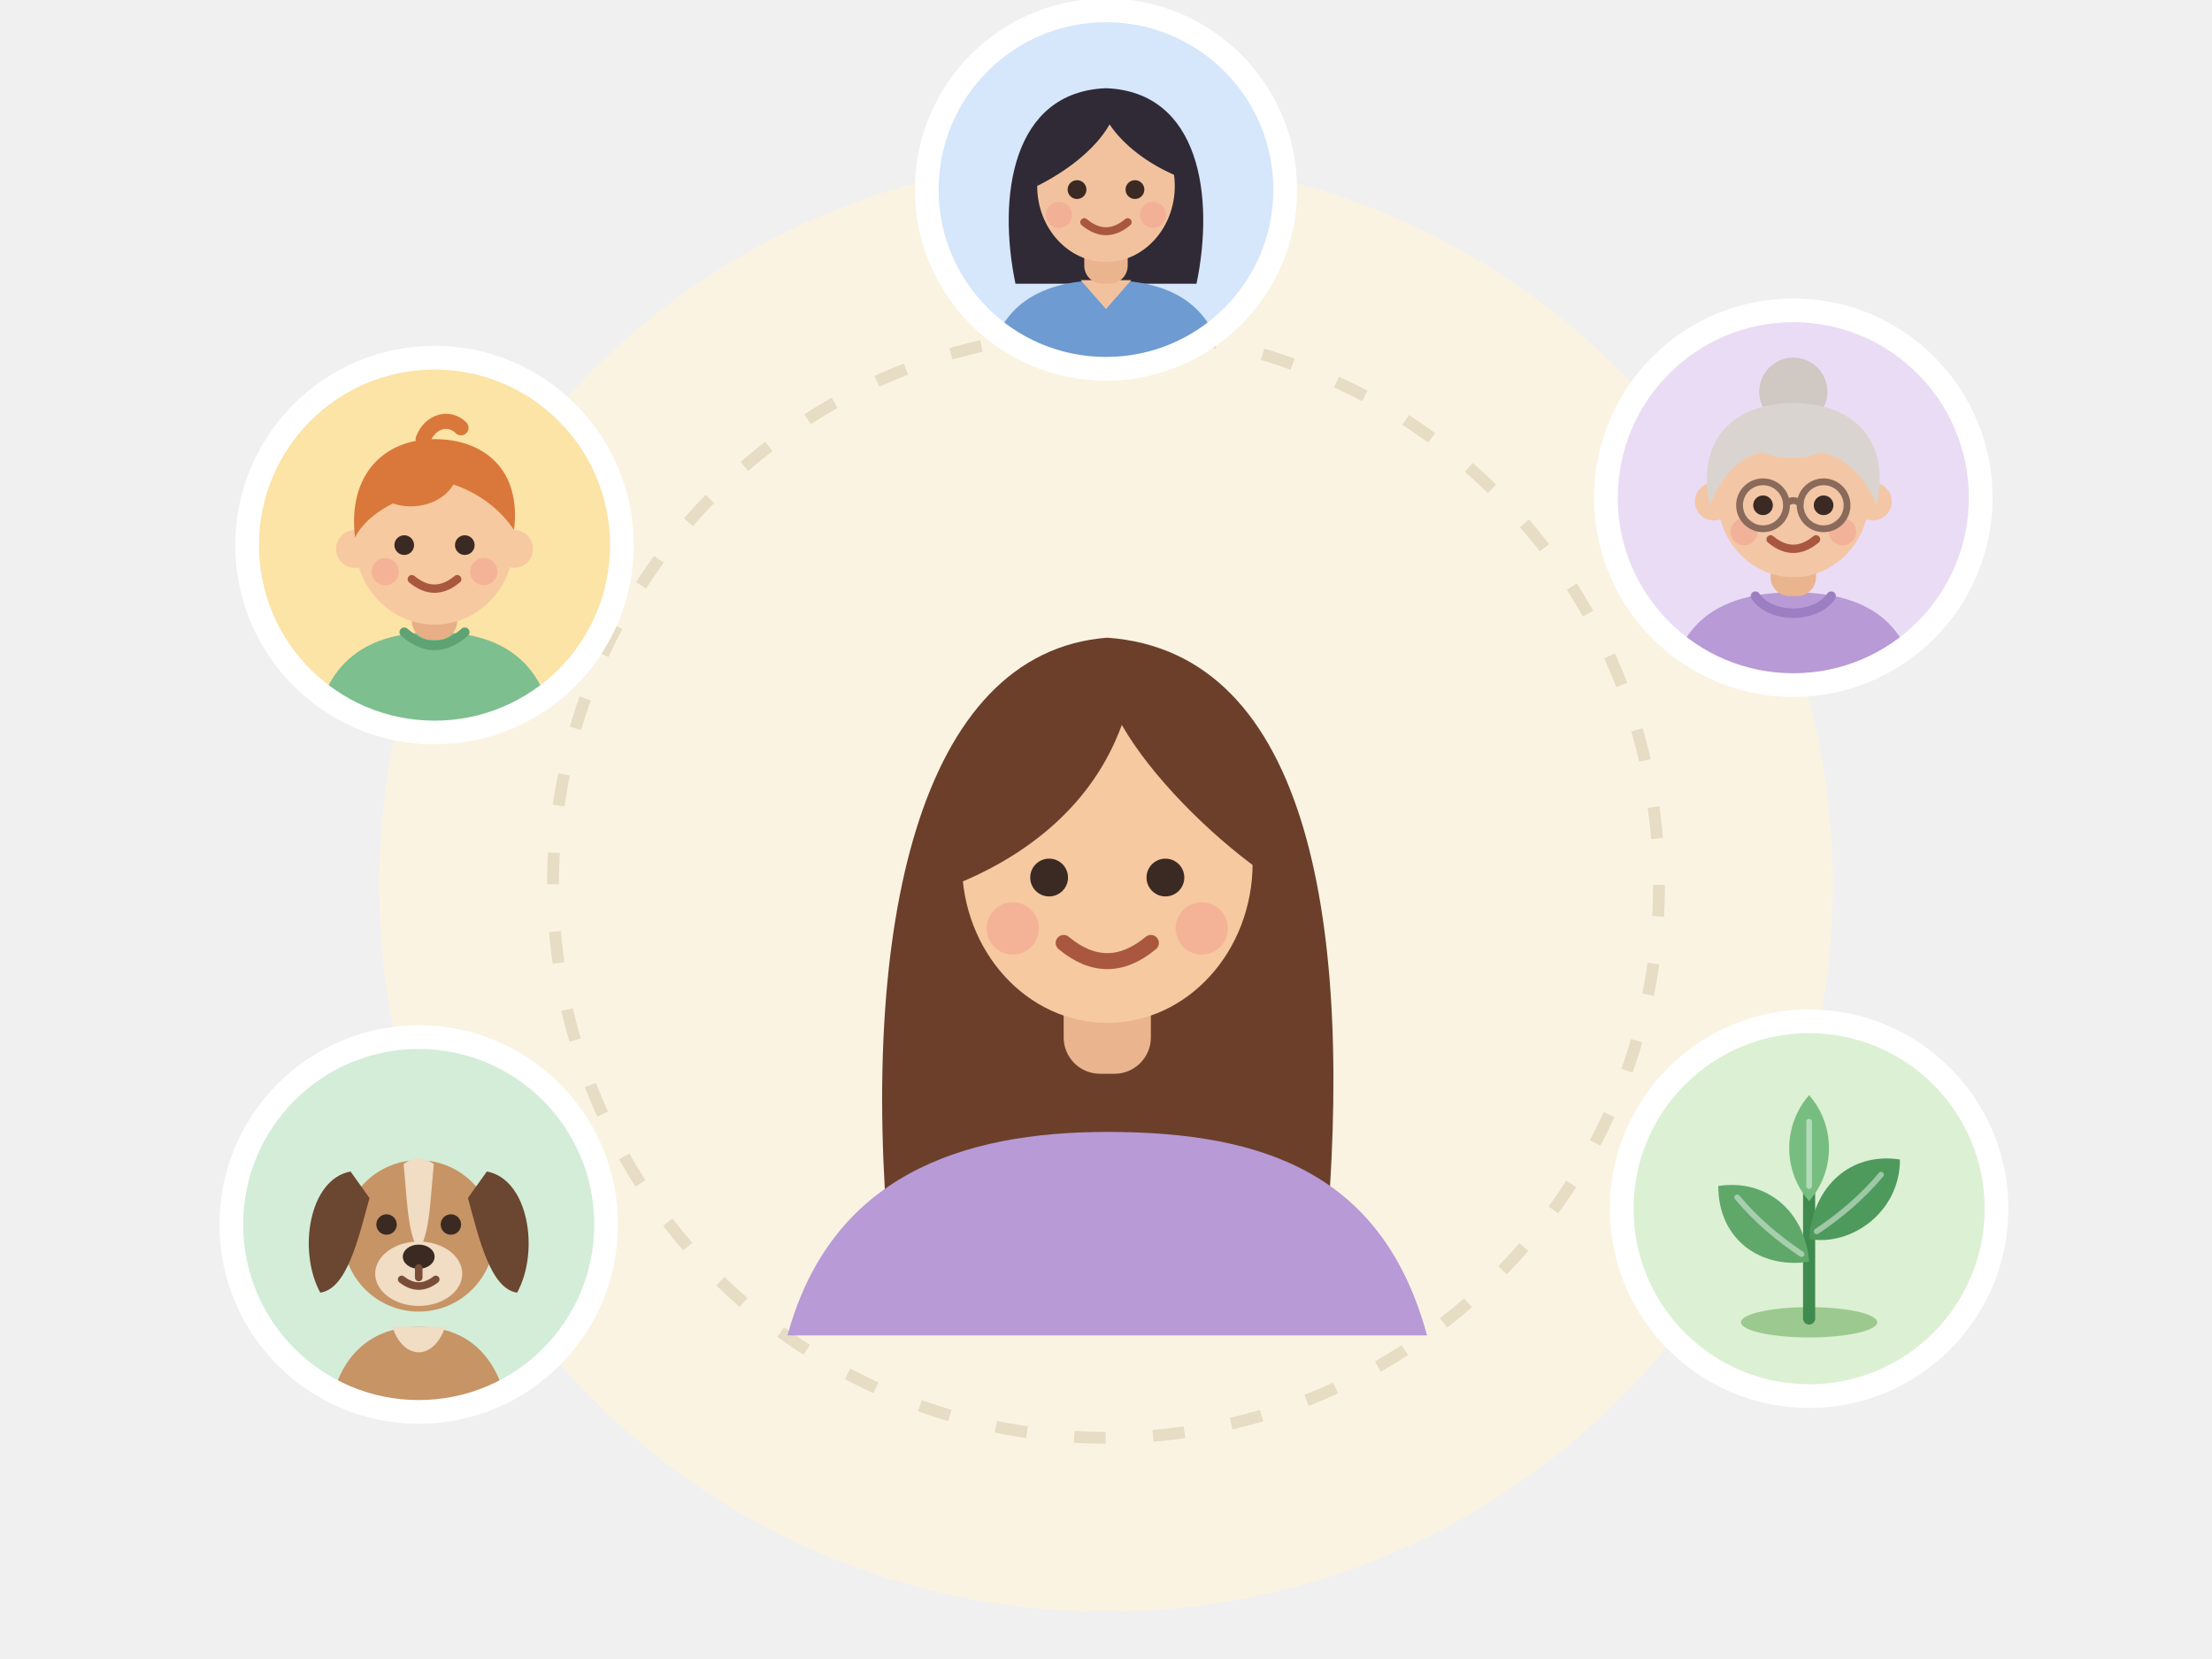
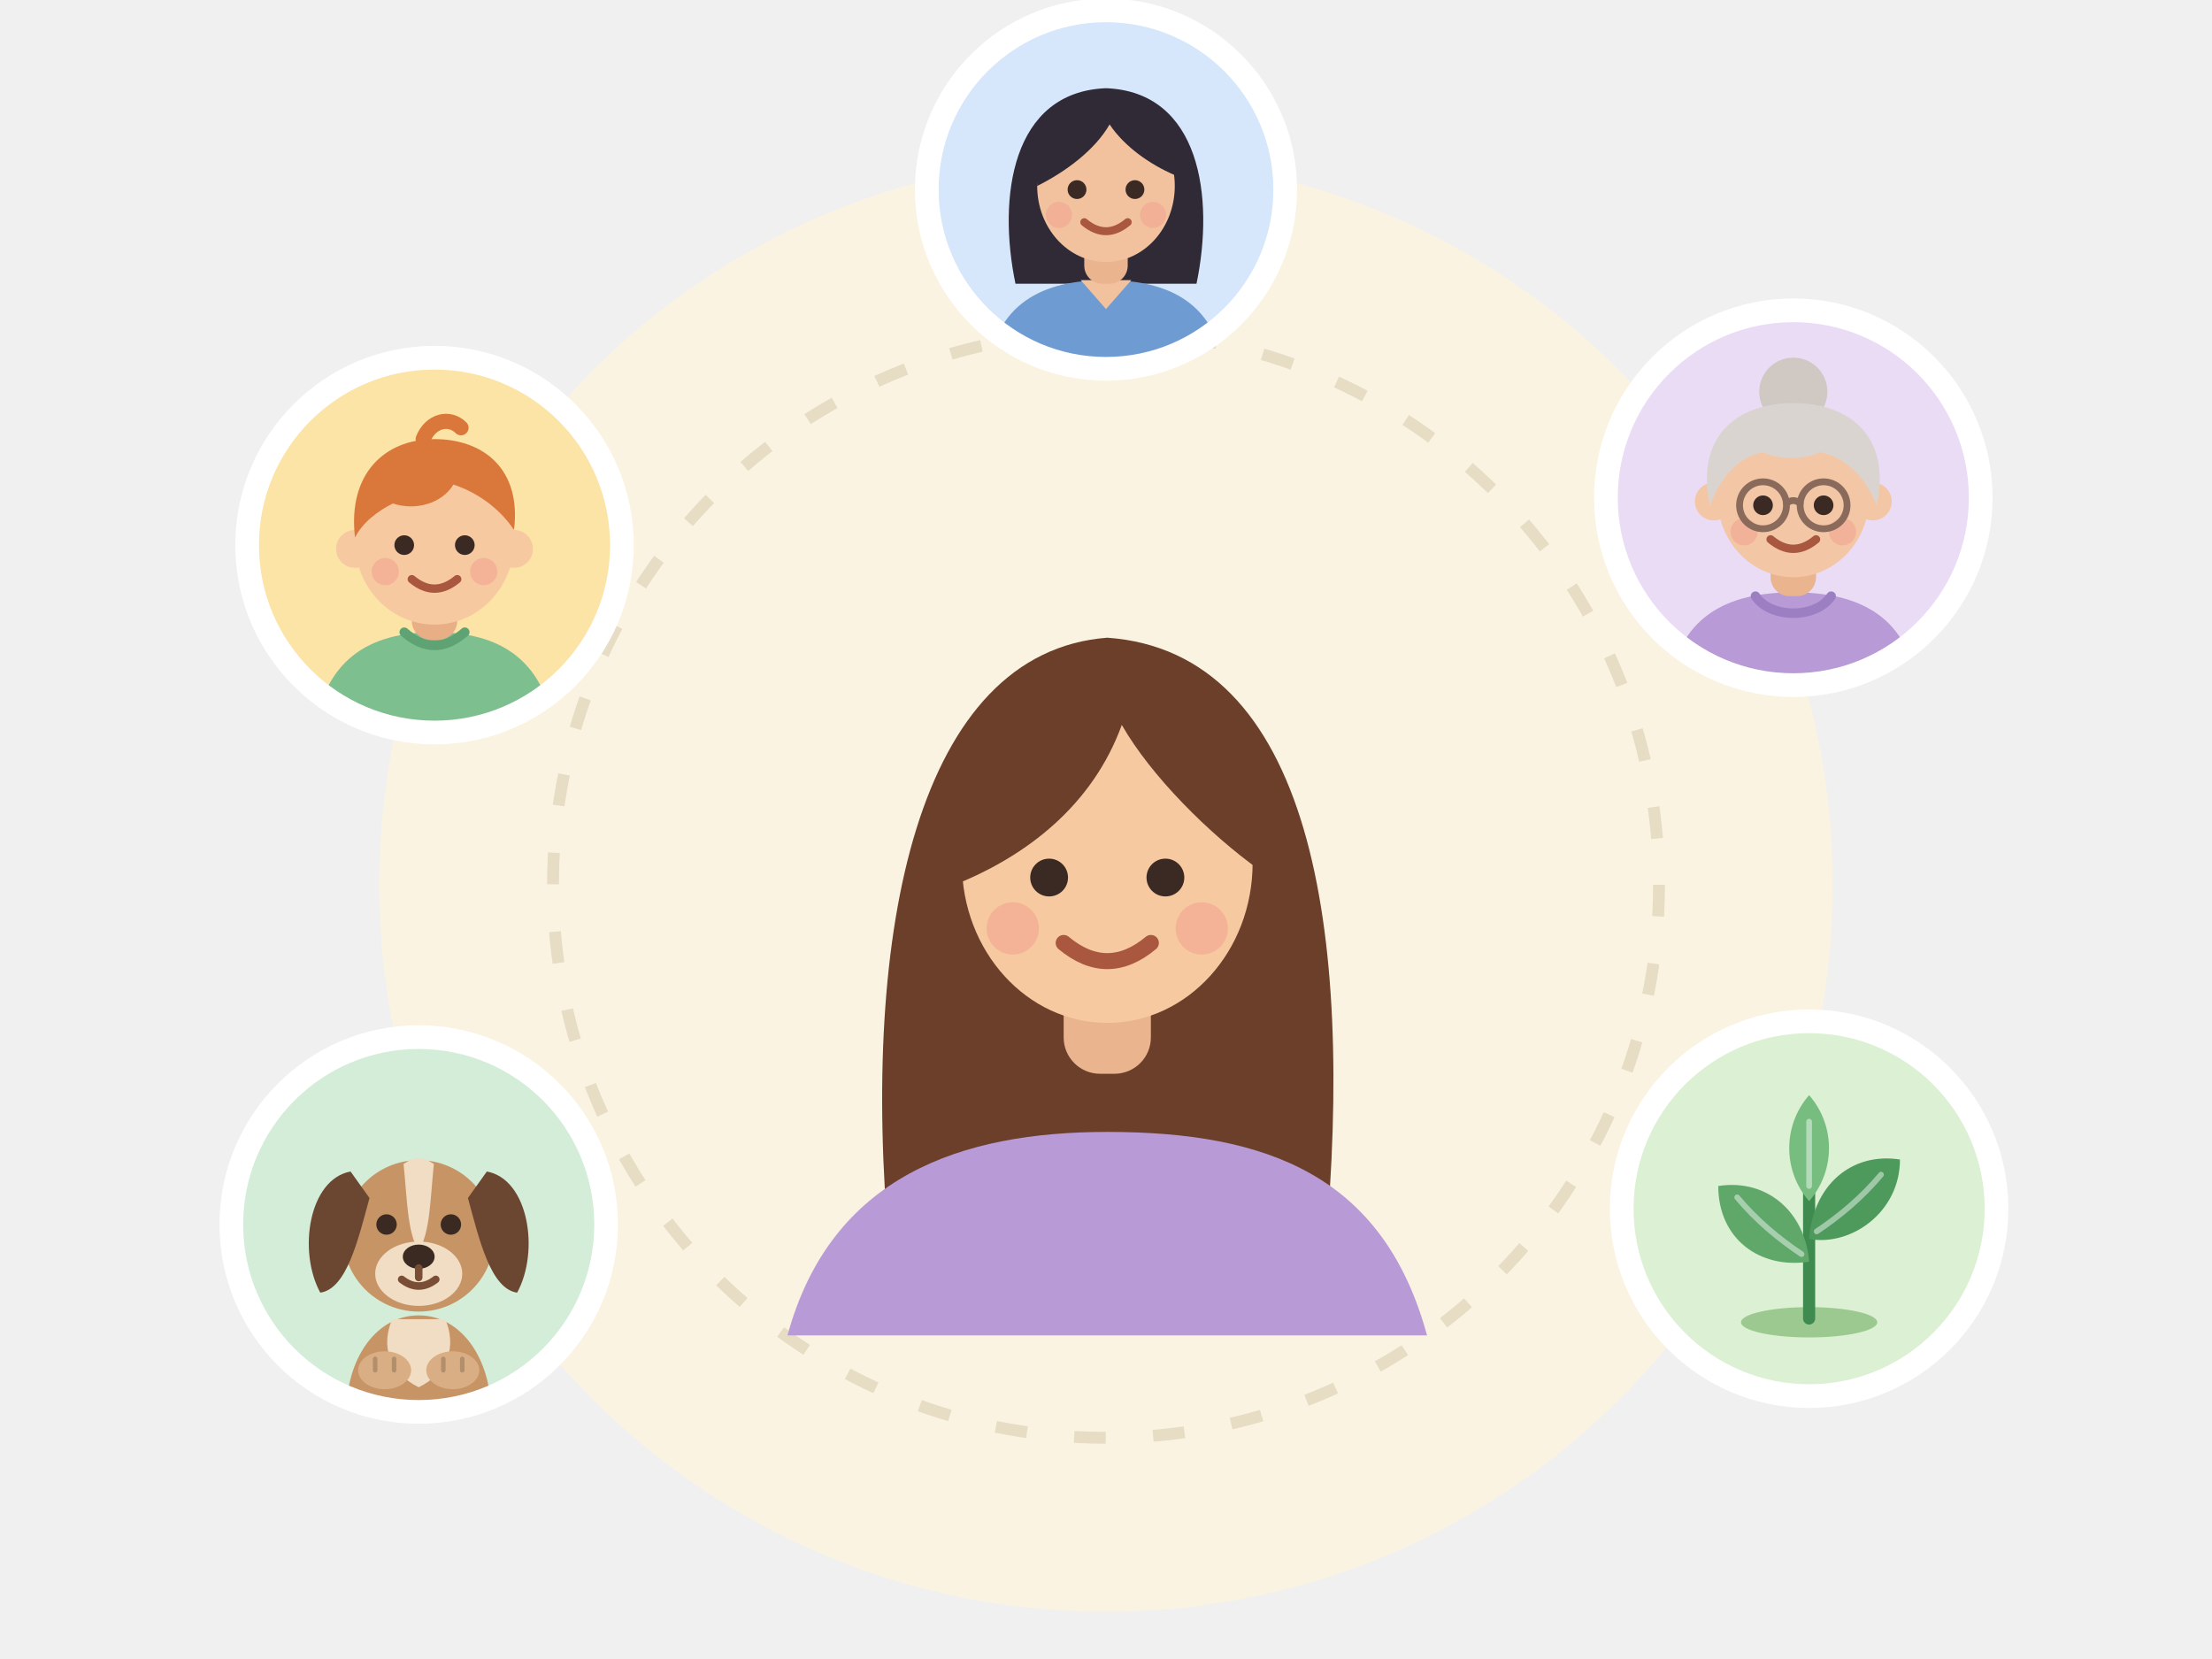
<svg xmlns="http://www.w3.org/2000/svg" viewBox="0 0 280 210" width="280" height="210" fill="none">
  <circle cx="140" cy="112" r="92" fill="#FBF3E2" />
  <circle cx="140" cy="112" r="70" stroke="#E7DCC4" stroke-width="1.5" stroke-dasharray="4 6" />
  <g transform="translate(96 66) scale(0.92)">
    <path d="M18 100 C14 56 22 18 48 16 C76 18 82 56 78 100 Z" fill="#6B3F2A" />
    <path d="M4 112 C10 90 28 84 48 84 C70 84 86 90 92 112 Z" fill="#B79AD6" />
    <rect x="42" y="62" width="12" height="14" rx="5" fill="#E9B48E" />
    <ellipse cx="48" cy="47" rx="20" ry="22" fill="#F6C9A0" />
    <path d="M27 50 C25 30 35 20 48 20 C63 20 73 31 69 48 C62 43 54 35 50 28 C46 39 37 46 27 50 Z" fill="#6B3F2A" />
    <circle cx="40" cy="49" r="2.6" fill="#3B2A24" />
    <circle cx="56" cy="49" r="2.6" fill="#3B2A24" />
    <circle cx="35" cy="56" r="3.6" fill="#F29E8E" opacity="0.5" />
    <circle cx="61" cy="56" r="3.6" fill="#F29E8E" opacity="0.5" />
    <path d="M42 58 Q48 63 54 58" stroke="#A9573F" stroke-width="2.2" stroke-linecap="round" />
  </g>
  <g transform="translate(32 46) scale(0.4792)">
    <defs>
      <clipPath id="clip-calm-child">
        <circle cx="48" cy="48" r="48" />
      </clipPath>
    </defs>
    <circle cx="48" cy="48" r="48" fill="#FCE3A6" />
    <g clip-path="url(#clip-calm-child)">
      <path d="M16 100 C18 78 31 71 48 71 C65 71 78 78 80 100 Z" fill="#7DBF8E" />
      <path d="M40 71 Q48 78 56 71" stroke="#5FA374" stroke-width="2.5" stroke-linecap="round" />
      <rect x="42" y="60" width="12" height="13" rx="5" fill="#E8AE85" />
      <circle cx="27" cy="49" r="5" fill="#F6C9A0" />
      <circle cx="69" cy="49" r="5" fill="#F6C9A0" />
      <ellipse cx="48" cy="47" rx="21" ry="22" fill="#F6C9A0" />
      <path d="M27 46 C25 29 35 20 48 20 C61 20 71 28 69 44 C65 38 59 34 53 32 C50 37 43 39 37 37 C33 39 29 42 27 46 Z" fill="#D9783A" />
      <path d="M45 20 C47 15 52 14 55 17" stroke="#D9783A" stroke-width="4" stroke-linecap="round" />
      <circle cx="40" cy="48" r="2.6" fill="#3B2A24" />
      <circle cx="56" cy="48" r="2.6" fill="#3B2A24" />
      <circle cx="35" cy="55" r="3.6" fill="#F29E8E" opacity="0.5" />
      <circle cx="61" cy="55" r="3.6" fill="#F29E8E" opacity="0.5" />
      <path d="M42 57 Q48 62 54 57" stroke="#A9573F" stroke-width="2.2" stroke-linecap="round" />
    </g>
    <circle cx="48" cy="48" r="49.5" stroke="#FFFFFF" stroke-width="6.26" />
  </g>
  <g transform="translate(118 2) scale(0.4583)">
    <defs>
      <clipPath id="clip-calm-adult">
        <circle cx="48" cy="48" r="48" />
      </clipPath>
    </defs>
    <circle cx="48" cy="48" r="48" fill="#D6E6FB" />
    <g clip-path="url(#clip-calm-adult)">
      <path d="M23 74 C18 50 22 21 48 20 C74 21 78 50 73 74 Z" fill="#2F2A35" />
      <path d="M15 100 C17 79 31 73 48 73 C65 73 79 79 81 100 Z" fill="#6E9BD1" />
      <path d="M41 73 L48 81 L55 73" fill="#F2C29E" />
      <rect x="42" y="60" width="12" height="14" rx="5" fill="#E9B48E" />
      <ellipse cx="48" cy="47" rx="19" ry="21" fill="#F2C29E" />
      <path d="M29 47 C28 31 37 24 48 24 C59 24 68 31 67 44 C60 41 53 36 49 30 C45 37 37 43 29 47 Z" fill="#2F2A35" />
      <circle cx="40" cy="48" r="2.6" fill="#3B2A24" />
      <circle cx="56" cy="48" r="2.6" fill="#3B2A24" />
      <circle cx="35" cy="55" r="3.6" fill="#F29E8E" opacity="0.5" />
      <circle cx="61" cy="55" r="3.6" fill="#F29E8E" opacity="0.5" />
      <path d="M42 57 Q48 62 54 57" stroke="#A9573F" stroke-width="2.2" stroke-linecap="round" />
    </g>
    <circle cx="48" cy="48" r="49.5" stroke="#FFFFFF" stroke-width="6.55" />
  </g>
  <g transform="translate(204 40) scale(0.4792)">
    <defs>
      <clipPath id="clip-calm-elderly">
        <circle cx="48" cy="48" r="48" />
      </clipPath>
    </defs>
    <circle cx="48" cy="48" r="48" fill="#EADCF5" />
    <g clip-path="url(#clip-calm-elderly)">
      <circle cx="48" cy="20" r="9" fill="#CFC8C3" />
      <path d="M15 100 C17 79 31 73 48 73 C65 73 79 79 81 100 Z" fill="#B79AD6" />
      <path d="M38 74 C42 80 54 80 58 74" stroke="#9C7EC2" stroke-width="2.5" stroke-linecap="round" />
      <rect x="42" y="60" width="12" height="14" rx="5" fill="#E9B48E" />
      <circle cx="27" cy="49" r="5" fill="#F3C7A6" />
      <circle cx="69" cy="49" r="5" fill="#F3C7A6" />
      <ellipse cx="48" cy="48" rx="20" ry="21" fill="#F3C7A6" />
      <path d="M26 50 C22 32 33 23 48 23 C63 23 74 32 70 50 C67 42 61 37 55 36 C51 38 44 38 40 36 C34 37 29 42 26 50 Z" fill="#DAD4D0" />
      <path d="M41 51 Q44 50 47 51" stroke="#B9918A" stroke-width="0" />
      <circle cx="40" cy="50" r="2.6" fill="#3B2A24" />
      <circle cx="56" cy="50" r="2.6" fill="#3B2A24" />
      <circle cx="35" cy="57" r="3.6" fill="#F29E8E" opacity="0.5" />
      <circle cx="61" cy="57" r="3.6" fill="#F29E8E" opacity="0.5" />
      <path d="M42 59 Q48 64 54 59" stroke="#A9573F" stroke-width="2.2" stroke-linecap="round" />
      <circle cx="40" cy="50" r="6.2" stroke="#8A6A5A" stroke-width="1.8" />
      <circle cx="56" cy="50" r="6.2" stroke="#8A6A5A" stroke-width="1.8" />
      <path d="M46.2 49.5 Q48 48 49.8 49.5" stroke="#8A6A5A" stroke-width="1.8" stroke-linecap="round" />
    </g>
    <circle cx="48" cy="48" r="49.5" stroke="#FFFFFF" stroke-width="6.26" />
  </g>
  <g transform="translate(30 132) scale(0.4792)">
    <defs>
      <clipPath id="clip-calm-pet">
        <circle cx="48" cy="48" r="48" />
      </clipPath>
    </defs>
    <circle cx="48" cy="48" r="48" fill="#D3EDD8" />
    <g clip-path="url(#clip-calm-pet)">
-       <path d="M24 100 C26 82 36 75 48 75 C60 75 70 82 72 100 Z" fill="#C79465" />
-       <path d="M41 75 C44 84 52 84 55 75" fill="#F1DCC4" />
+       <path d="M29 100 C28 85 36 72 48 72 C60 72 68 85 67 100 Z" fill="#C79465" />
+       <path d="M41 73 C38 80 40 87 48 91 C56 87 58 80 55 73 Z" fill="#F1DCC4" />
+       <ellipse cx="39" cy="86.5" rx="7" ry="5" fill="#D9AE84" />
+       <ellipse cx="57" cy="86.5" rx="7" ry="5" fill="#D9AE84" />
+       <path d="M36.5 83.5 V86.5 M41.5 83.5 V86.5 M54.5 83.5 V86.5 M59.5 83.5 V86.5" stroke="#000000" stroke-opacity="0.18" stroke-width="1.2" stroke-linecap="round" />
      <ellipse cx="48" cy="51" rx="20" ry="20" fill="#C79465" />
      <path d="M30 34 C19 36 16 55 22 66 C29 65 32 52 35 41 Z" fill="#6B4630" />
      <path d="M66 34 C77 36 80 55 74 66 C67 65 64 52 61 41 Z" fill="#6B4630" />
      <path d="M44 32 C45 42 45 50 48 55 C51 50 51 42 52 32 C49 30 47 30 44 32 Z" fill="#F1DCC4" />
      <ellipse cx="48" cy="61" rx="11.5" ry="8.5" fill="#F1DCC4" />
      <ellipse cx="48" cy="56.5" rx="4.2" ry="3.2" fill="#3A2A22" />
      <circle cx="39.5" cy="48" r="2.7" fill="#3A2A22" />
      <circle cx="56.5" cy="48" r="2.7" fill="#3A2A22" />
      <path d="M48 59.5 V62 M43.5 62.5 Q48 66 52.5 62.5" stroke="#7A4E36" stroke-width="2" stroke-linecap="round" />
    </g>
    <circle cx="48" cy="48" r="49.5" stroke="#FFFFFF" stroke-width="6.26" />
  </g>
  <g transform="translate(206 130) scale(0.4792)">
    <defs>
      <clipPath id="clip-calm-plant">
        <circle cx="48" cy="48" r="48" />
      </clipPath>
    </defs>
    <circle cx="48" cy="48" r="48" fill="#DCF0D3" />
    <g clip-path="url(#clip-calm-plant)">
      <ellipse cx="48" cy="78" rx="18" ry="4" fill="#9CC98F" />
      <path d="M48 77 V44" stroke="#3F8A4E" stroke-width="3.2" stroke-linecap="round" />
      <path d="M48 62 C35 64 24 56 24 42 C37 40 47 49 48 62 Z" fill="#5FA86A" />
      <path d="M48 56 C59 58 72 49 72 35 C59 33 49 42 48 56 Z" fill="#4E9A5C" />
      <path d="M48 46 C41 38 41 26 48 18 C55 26 55 38 48 46 Z" fill="#77BD7F" />
      <path d="M46 60 C40 56 34 51 29 45 M50 54 C56 50 62 45 67 39 M48 42 V25" stroke="#FFFFFF" stroke-opacity="0.45" stroke-width="1.5" stroke-linecap="round" />
    </g>
    <circle cx="48" cy="48" r="49.5" stroke="#FFFFFF" stroke-width="6.26" />
  </g>
</svg>
